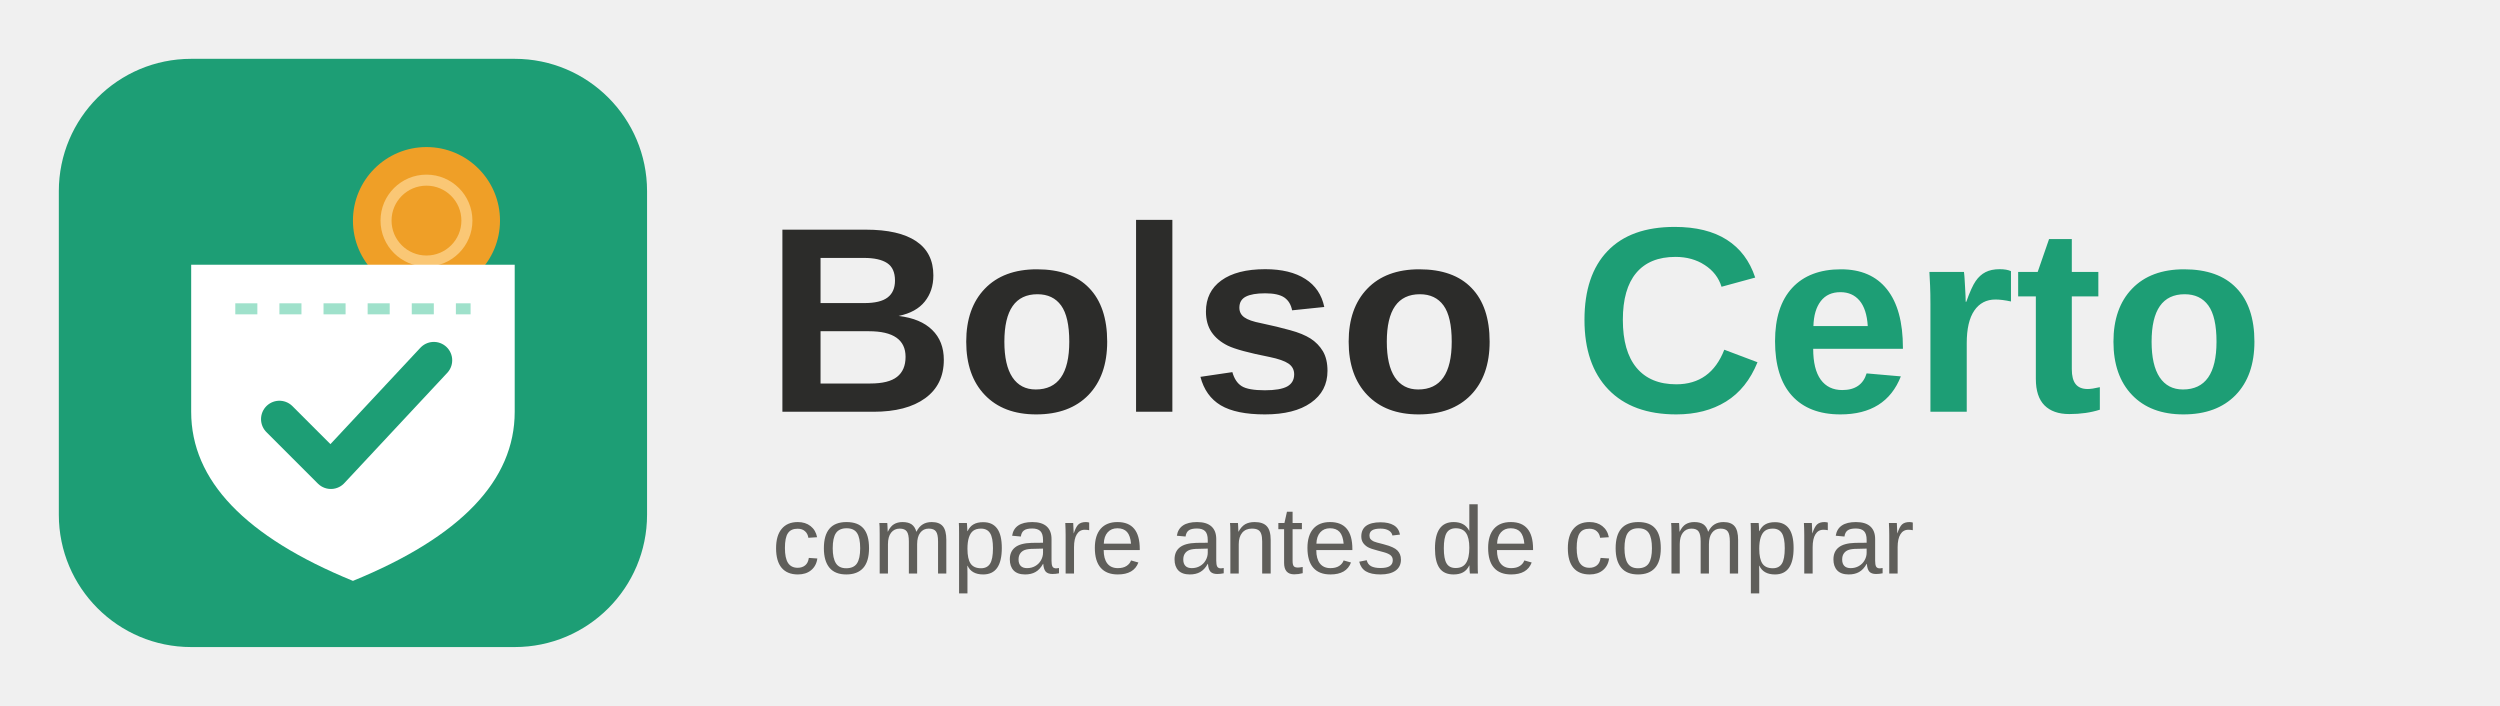
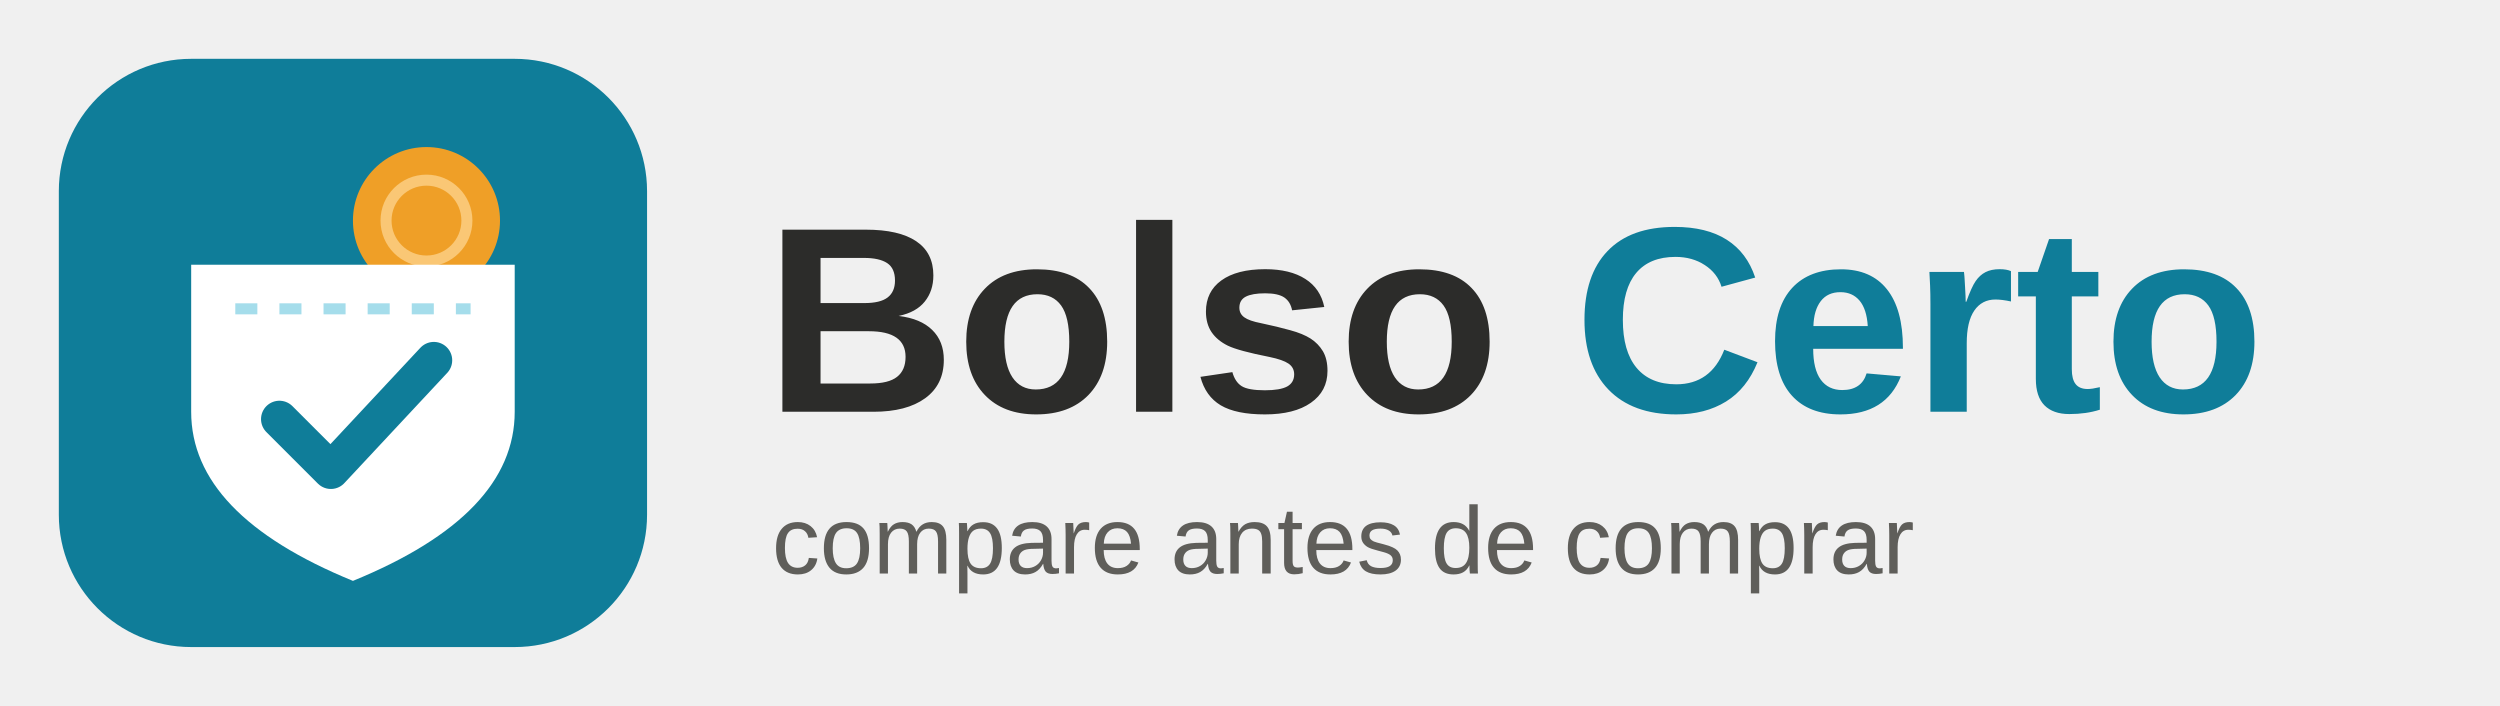
<svg xmlns="http://www.w3.org/2000/svg" width="680" height="192" viewBox="0 0 340 96" role="img" aria-labelledby="t d">
  <g transform="translate(8 8)">
-     <rect width="80" height="80" rx="18" fill="#1D9E75" />
+     <rect width="80" height="80" rx="18" fill="#0F7D99" />
    <circle cx="50" cy="22" r="10" fill="#EF9F27" />
    <circle cx="50" cy="22" r="5.5" fill="none" stroke="#FAC775" stroke-width="1.5" />
    <path d="M18 28 H62 V48 Q62 62 40 71 Q18 62 18 48 Z" fill="#FFFFFF" />
-     <line x1="24" y1="34" x2="56" y2="34" stroke="#9FE1CB" stroke-width="1.5" stroke-dasharray="3 3" />
-     <path d="M30 49 L37 56 L51 41" fill="none" stroke="#1D9E75" stroke-width="5" stroke-linecap="round" stroke-linejoin="round" />
+     <line x1="24" y1="34" x2="56" y2="34" stroke="#A5DDEB" stroke-width="1.5" stroke-dasharray="3 3" />
+     <path d="M30 49 L37 56 L51 41" fill="none" stroke="#0F7D99" stroke-width="5" stroke-linecap="round" stroke-linejoin="round" />
  </g>
-   <text x="104" y="56" font-family="'Segoe UI', Arial, Helvetica, sans-serif" font-size="36" font-weight="700" fill="#2C2C2A">Bolso <tspan fill="#1D9E75">Certo</tspan>
+   <text x="104" y="56" font-family="'Segoe UI', Arial, Helvetica, sans-serif" font-size="36" font-weight="700" fill="#2C2C2A">Bolso <tspan fill="#0F7D99">Certo</tspan>
  </text>
  <text x="105" y="78" font-family="'Segoe UI', Arial, Helvetica, sans-serif" font-size="13" fill="#5F5E5A">compare antes de comprar</text>
</svg>
